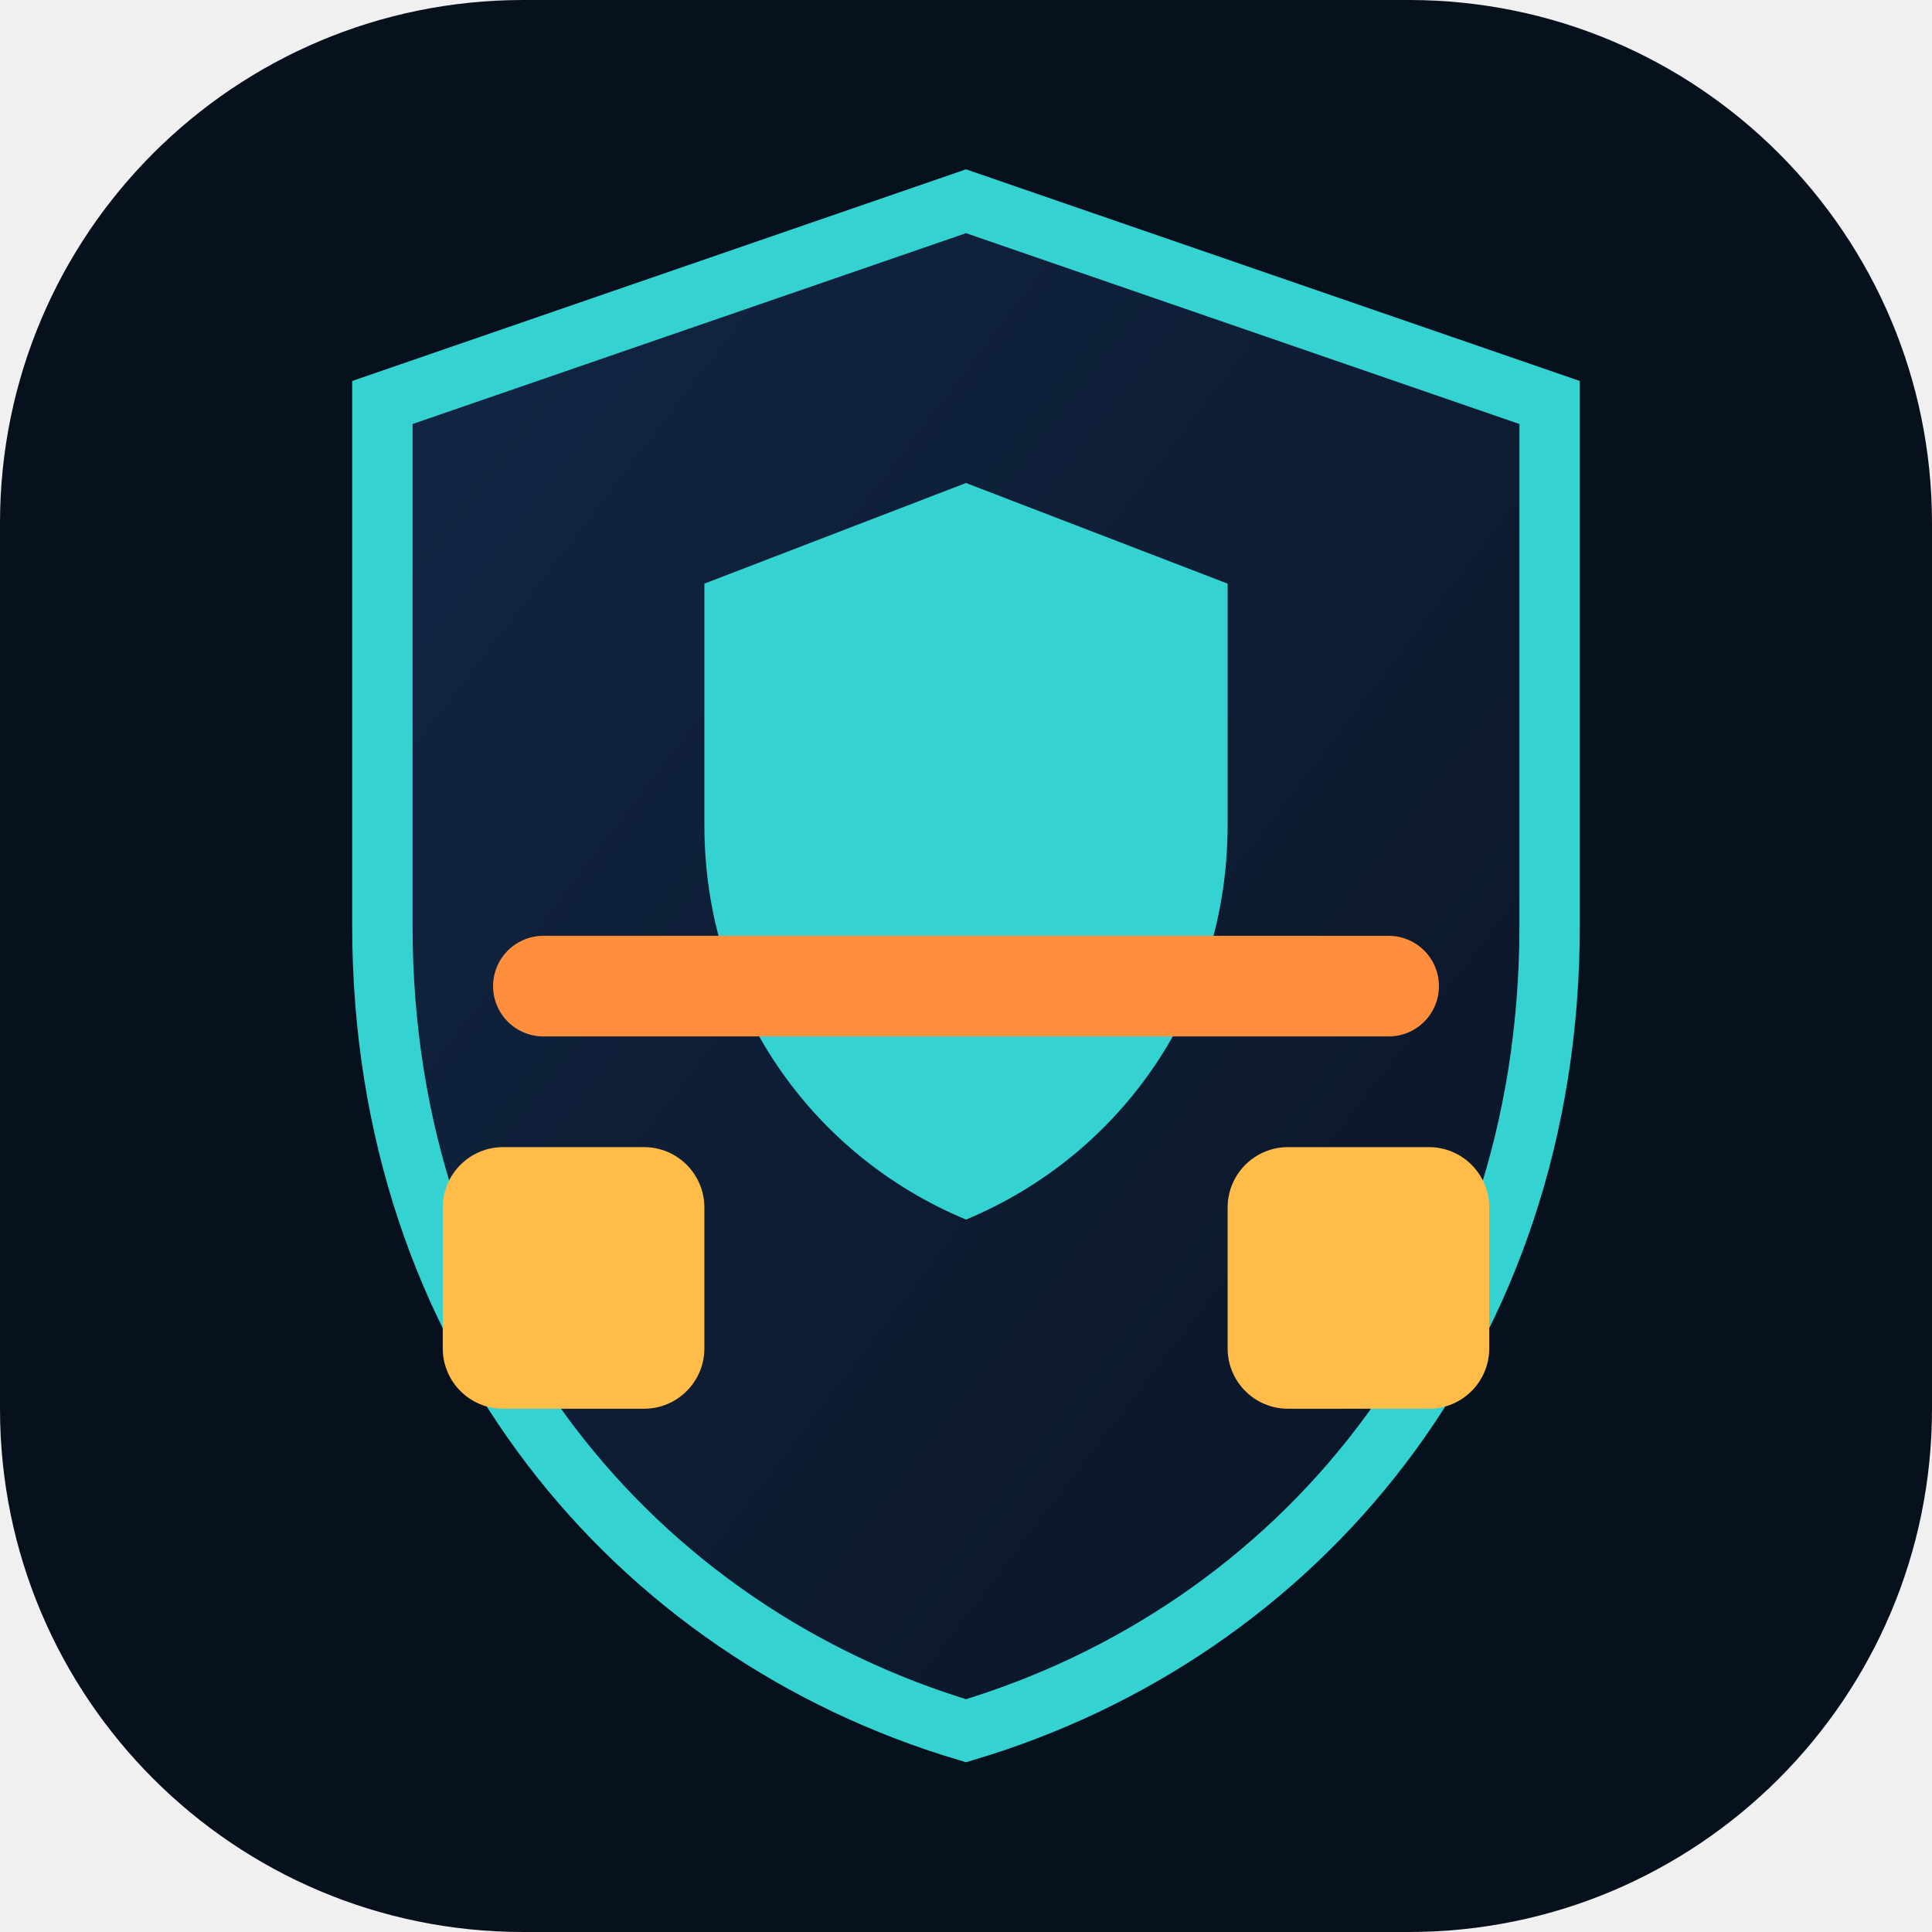
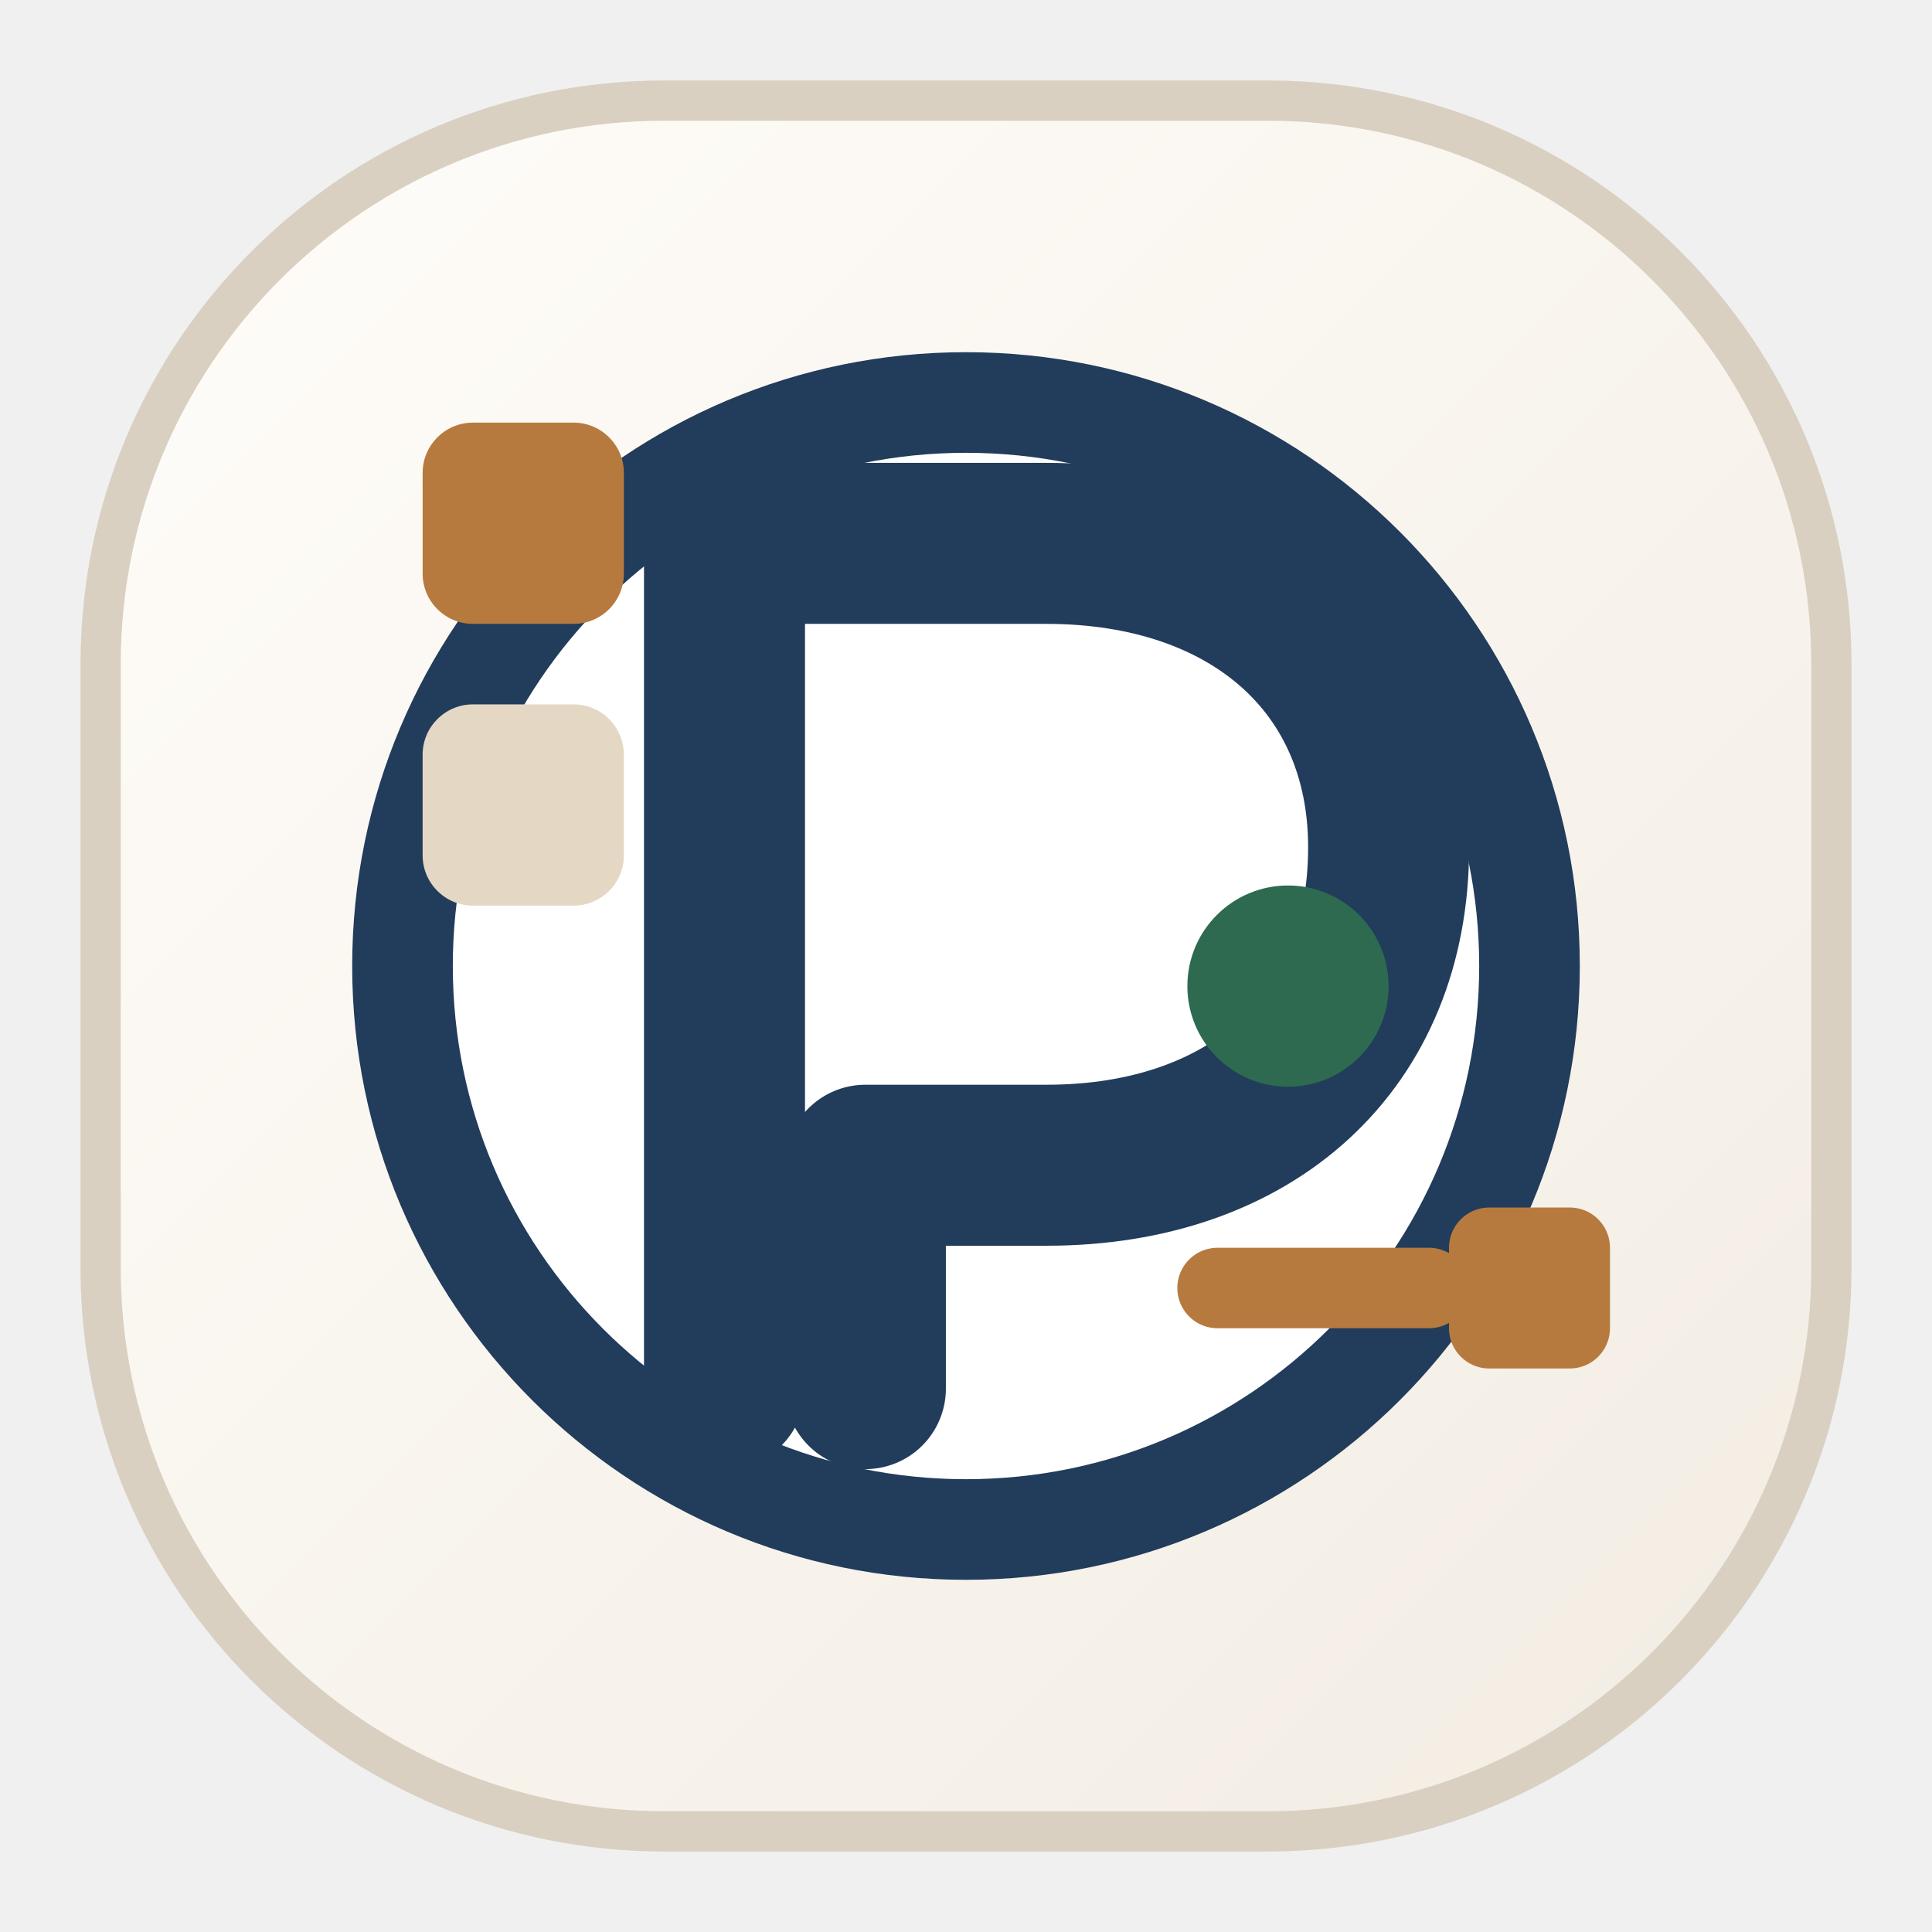
<svg xmlns="http://www.w3.org/2000/svg" viewBox="0 0 96 96" role="img" aria-labelledby="title desc">
  <defs>
-     <linearGradient id="shieldFill" x1="0%" x2="100%" y1="0%" y2="100%">
-       <stop offset="0%" stop-color="#122645" />
-       <stop offset="100%" stop-color="#0a1424" />
+     <linearGradient id="panelFill" x1="0%" y1="0%" x2="100%" y2="100%">
+       <stop offset="0%" stop-color="#fffdfa" />
+       <stop offset="100%" stop-color="#f2ece2" />
+     </linearGradient>
+     <linearGradient id="traceFill" x1="0%" y1="0%" x2="100%" y2="100%">
+       <stop offset="0%" stop-color="#2d6a4f" />
+       <stop offset="100%" stop-color="#3f8a79" />
    </linearGradient>
  </defs>
-   <rect width="96" height="96" rx="26" fill="#07101d" />
-   <path d="M48 10l29 10v26c0 20.4-12.6 35.1-29 40-16.4-4.9-29-19.6-29-40V20l29-10z" fill="url(#shieldFill)" stroke="#34d2d1" stroke-width="3" />
-   <path d="M48 24l13 5v12c0 8.9-5.3 16.4-13 19.6-7.7-3.2-13-10.7-13-19.6V29l13-5z" fill="#34d2d1" />
-   <rect x="22" y="57" width="13" height="13" rx="3" fill="#ffbc49" />
-   <rect x="61" y="57" width="13" height="13" rx="3" fill="#ffbc49" />
-   <path d="M27 49h42" stroke="#ff8f3c" stroke-width="5" stroke-linecap="round" />
+   <rect x="5" y="5" width="86" height="86" rx="28" fill="url(#panelFill)" stroke="#d9d0c2" stroke-width="2" />
+   <circle cx="48" cy="48" r="28" fill="#ffffff" stroke="#223c5b" stroke-width="5" />
+   <path d="M36 69V27h16c10.2 0 17 6 17 15.1 0 9.7-6.8 15.8-17 15.8H43V69" fill="none" stroke="#223c5b" stroke-width="8" stroke-linecap="round" stroke-linejoin="round" />
+   <path d="M44 49h15.5" fill="none" stroke="url(#traceFill)" stroke-width="4.2" stroke-linecap="round" />
+   <circle cx="64" cy="49" r="5" fill="#2d6a4f" />
+   <rect x="21" y="21" width="10" height="10" rx="2.5" fill="#b77a3e" />
+   <rect x="21" y="35" width="10" height="10" rx="2.5" fill="#e4d8c5" />
+   <path d="M60.5 64H71" fill="none" stroke="#b77a3e" stroke-width="4" stroke-linecap="round" />
+   <rect x="72" y="60" width="8" height="8" rx="2" fill="#b77a3e" />
</svg>
